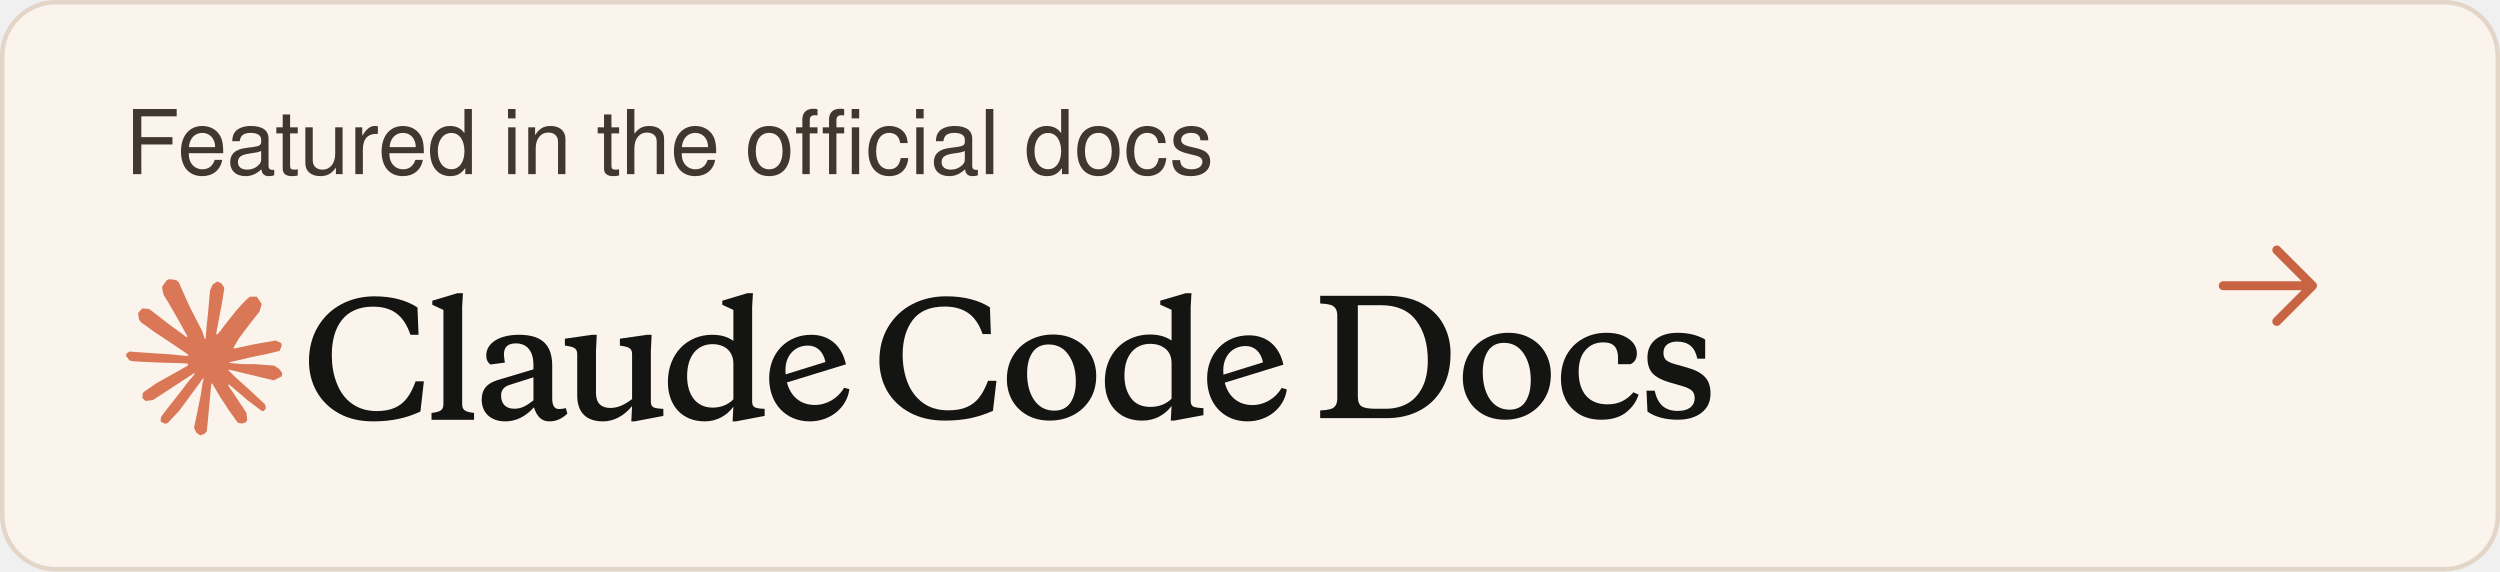
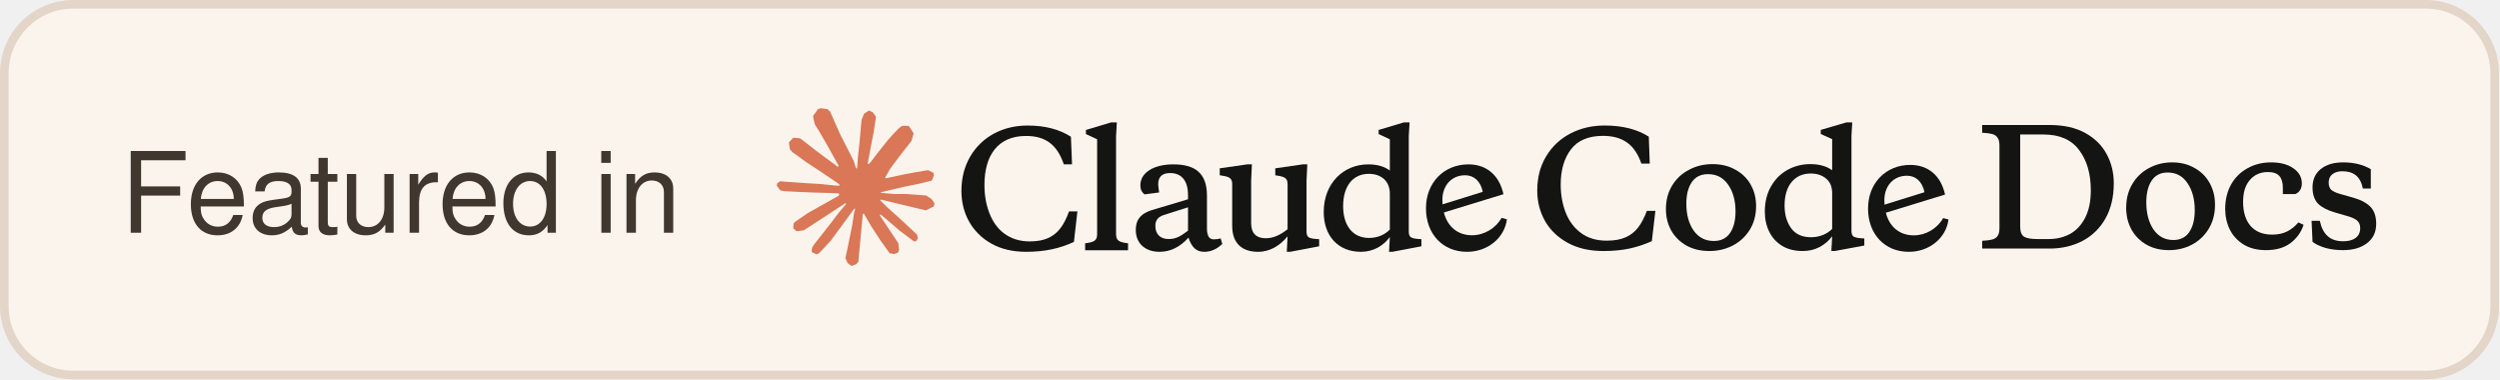
- <svg xmlns="http://www.w3.org/2000/svg" width="560" height="128" viewBox="0 0 560 128" fill="none" role="img" aria-labelledby="title desc">
-   <rect x="0.5" y="0.5" width="559" height="127" rx="12" fill="#faf4ed" stroke="#e3d5c8" stroke-width="1" />
-   <text x="28" y="39" fill="#40372f" font-family="-apple-system, BlinkMacSystemFont, 'Segoe UI', Helvetica, Arial, sans-serif" font-size="20" font-weight="500">Featured in the official docs</text>
-   <svg x="28" y="61" width="355.6" height="39.2" viewBox="0 0 254 28" fill="none">
+ <svg xmlns="http://www.w3.org/2000/svg" width="290" height="44" viewBox="0 0 290 44" fill="none" role="img" aria-labelledby="title desc">
+   <rect x="0.5" y="0.5" width="289" height="43" rx="8" fill="#faf4ed" stroke="#e3d5c8" stroke-width="1" />
+   <text x="14" y="27" fill="#40372f" font-family="-apple-system, BlinkMacSystemFont, 'Segoe UI', Helvetica, Arial, sans-serif" font-size="13" font-weight="500">Featured in</text>
+   <svg x="90" y="11.75" width="186" height="20.5" viewBox="0 0 254 28" fill="none">
    <g clip-path="url(#clip0_1481_1312)">
      <path d="M5.073 17.719L9.991 14.961L10.072 14.72L9.991 14.585H9.748L8.924 14.535L6.113 14.46L3.681 14.36L1.317 14.234L0.723 14.109L0.169 13.369L0.223 13.006L0.723 12.668L1.439 12.73L3.019 12.843L5.397 13.006L7.113 13.106L9.667 13.369H10.072L10.126 13.207L9.991 13.106L9.883 13.006L7.424 11.339L4.762 9.584L3.371 8.568L2.628 8.054L2.249 7.578L2.087 6.525L2.763 5.773L3.681 5.836L3.911 5.898L4.843 6.613L6.829 8.155L9.424 10.06L9.802 10.373L9.954 10.271L9.978 10.198L9.802 9.91L8.397 7.365L6.897 4.77L6.221 3.692L6.046 3.053C5.978 2.785 5.938 2.563 5.938 2.288L6.708 1.235L7.14 1.097L8.181 1.235L8.613 1.611L9.261 3.091L10.302 5.41L11.923 8.568L12.396 9.509L12.653 10.373L12.747 10.637H12.909V10.486L13.044 8.706L13.288 6.525L13.531 3.717L13.612 2.928L14.004 1.975L14.787 1.461L15.395 1.749L15.895 2.464L15.828 2.928L15.531 4.858L14.95 7.879L14.571 9.91H14.787L15.044 9.646L16.071 8.293L17.787 6.137L18.544 5.284L19.435 4.344L20.003 3.893H21.084L21.867 5.071L21.516 6.287L20.408 7.691L19.489 8.882L18.172 10.647L17.355 12.066L17.428 12.183L17.625 12.166L20.597 11.527L22.205 11.238L24.123 10.912L24.988 11.314L25.083 11.727L24.745 12.567L22.691 13.069L20.286 13.557L16.705 14.4L16.666 14.432L16.712 14.502L18.327 14.648L19.016 14.686H20.705L23.853 14.924L24.677 15.463L25.164 16.127L25.083 16.641L23.813 17.28L22.11 16.879L18.125 15.927L16.76 15.588H16.571V15.701L17.706 16.817L19.8 18.697L22.408 21.129L22.543 21.73L22.205 22.207L21.854 22.157L19.557 20.427L18.665 19.65L16.666 17.957H16.53V18.133L16.99 18.81L19.435 22.483L19.557 23.611L19.381 23.974L18.746 24.2L18.057 24.075L16.611 22.056L15.139 19.8L13.95 17.769L13.806 17.86L13.099 25.416L12.774 25.804L12.018 26.093L11.383 25.616L11.045 24.839L11.383 23.297L11.788 21.292L12.112 19.7L12.409 17.719L12.591 17.058L12.575 17.013L12.43 17.038L10.937 19.085L8.667 22.157L6.87 24.075L6.438 24.25L5.695 23.861L5.762 23.172L6.181 22.558L8.667 19.399L10.167 17.431L11.133 16.301L11.124 16.138L11.07 16.133L4.465 20.439L3.29 20.59L2.776 20.113L2.844 19.336L3.087 19.085L5.073 17.719Z" fill="#D97757" />
      <path d="M53.947 5.492V21.073C53.947 22.099 54.473 22.324 55.848 22.499V23.599H49.045V22.499C50.421 22.324 50.946 22.099 50.946 21.073V6.017L49.17 5.191V4.541L53.172 3.341H54.072L53.947 5.492Z" fill="#141413" />
      <path d="M40.241 22.199C41.417 22.199 42.392 22.024 43.168 21.674C44.743 20.973 45.694 19.648 46.494 17.447H47.82L47.269 22.274C45.144 23.274 42.742 23.849 39.716 23.849C37.59 23.849 35.739 23.424 34.189 22.549C31.087 20.823 29.437 17.722 29.437 14.22C29.437 12.144 29.912 10.319 30.837 8.743C32.688 5.592 36.014 3.841 39.916 3.841C42.692 3.841 44.968 4.441 46.794 5.617L46.969 9.993H45.669C44.593 6.817 42.718 5.492 39.666 5.492C35.139 5.492 33.088 8.668 33.088 13.245C33.088 14.871 33.338 16.346 33.864 17.697C34.889 20.423 37.065 22.199 40.241 22.199Z" fill="#141413" />
      <path fill-rule="evenodd" clip-rule="evenodd" d="M69.429 21.874C68.704 21.874 68.354 21.298 68.354 20.173V14.946C68.354 11.369 66.453 9.993 63.026 9.993C60 9.993 57.799 11.244 57.799 13.32C57.799 13.945 58.024 14.42 58.474 14.746L60.775 14.445C60.675 13.745 60.625 13.32 60.625 13.145C60.625 11.969 61.251 11.369 62.526 11.369C64.402 11.369 65.352 12.695 65.352 14.821V15.521L60.6 16.947C59.025 17.372 58.124 17.747 57.524 18.622C57.224 19.073 57.074 19.673 57.074 20.398C57.074 22.424 58.474 23.849 60.85 23.849C62.576 23.849 64.102 23.074 65.427 21.599C65.903 23.074 66.628 23.849 67.928 23.849C68.979 23.849 69.929 23.424 70.78 22.599L70.53 21.724C70.154 21.824 69.804 21.874 69.429 21.874ZM65.352 20.498C64.127 21.424 63.401 21.824 62.276 21.824C60.975 21.824 60.175 21.073 60.175 19.748C60.175 18.847 60.6 18.322 61.501 18.022L65.352 16.797V20.498Z" fill="#141413" />
      <path fill-rule="evenodd" clip-rule="evenodd" d="M110.372 21.223C112.298 21.223 114.124 20.123 115.049 18.472L115.899 18.697C115.524 21.649 112.848 23.849 109.572 23.849C105.72 23.849 103.069 21.023 103.069 16.947C103.069 12.87 105.945 9.993 109.797 9.993C112.673 9.993 114.699 11.719 115.349 14.721L105.908 17.617C106.485 19.858 108.087 21.223 110.372 21.223ZM112.073 14.345C111.723 12.67 110.697 11.719 109.272 11.719C107.146 11.719 105.67 13.32 105.67 15.621C105.67 15.863 105.68 16.098 105.698 16.328L112.073 14.345Z" fill="#141413" />
      <path fill-rule="evenodd" clip-rule="evenodd" d="M100.343 20.598V5.492L100.468 3.341H99.567L95.566 4.541V5.191L97.341 6.017V10.969C96.466 10.319 95.316 9.993 93.94 9.993C89.963 9.993 86.862 13.02 86.862 17.547C86.862 21.273 89.088 23.849 92.764 23.849C94.665 23.849 96.316 22.924 97.341 21.498L97.216 23.849H97.742L102.344 22.974V21.849L101.693 21.799C100.618 21.699 100.343 21.474 100.343 20.598ZM97.341 20.323C96.541 21.148 95.365 21.649 94.04 21.649C91.314 21.649 89.938 19.498 89.938 16.621C89.938 13.395 91.514 11.494 94.015 11.494C95.916 11.494 97.341 12.595 97.341 14.62V20.323Z" fill="#141413" />
      <path d="M84.136 12.57V20.598C84.136 21.474 84.411 21.699 85.486 21.799L86.136 21.849V22.974L81.534 23.849H81.009L81.134 21.398C79.959 22.824 78.383 23.849 76.457 23.849C73.931 23.849 72.355 22.524 72.355 19.723V13.12C72.355 12.294 72.005 11.969 70.83 11.794L70.38 11.719V10.619L74.731 9.993H75.482L75.357 12.57V19.298C75.357 20.973 76.232 21.699 77.658 21.699C78.933 21.699 80.009 21.148 81.134 20.273V13.12C81.134 12.294 80.784 11.969 79.609 11.794L79.183 11.719V10.619L83.535 9.993H84.261L84.136 12.57Z" fill="#141413" />
      <path d="M167.859 23.723H167.324L167.451 21.386C166.925 22.099 166.254 22.67 165.439 23.101C164.64 23.515 163.757 23.723 162.789 23.723C161.532 23.723 160.454 23.457 159.554 22.927C158.653 22.38 157.966 21.635 157.49 20.69C157.014 19.729 156.777 18.652 156.777 17.459C156.777 15.967 157.099 14.65 157.745 13.507C158.39 12.363 159.265 11.485 160.369 10.872C161.473 10.258 162.679 9.952 163.987 9.952C165.396 9.952 166.551 10.275 167.451 10.921V6L165.643 5.179V4.533L169.719 3.34H170.636L170.509 5.478V20.491C170.509 20.922 170.602 21.22 170.789 21.386C170.976 21.535 171.341 21.635 171.884 21.684L172.547 21.734V22.853L167.859 23.723ZM164.063 11.443C162.789 11.443 161.779 11.891 161.031 12.786C160.284 13.681 159.91 14.932 159.91 16.539C159.91 17.964 160.258 19.157 160.955 20.118C161.651 21.063 162.696 21.535 164.088 21.535C164.768 21.535 165.396 21.419 165.974 21.187C166.551 20.955 167.044 20.632 167.451 20.218V14.55C167.451 13.54 167.129 12.769 166.483 12.239C165.838 11.709 165.031 11.443 164.063 11.443Z" fill="#141413" />
      <path d="M147.98 23.723C146.622 23.723 145.424 23.441 144.388 22.877C143.352 22.297 142.545 21.51 141.968 20.516C141.39 19.505 141.102 18.362 141.102 17.086C141.102 15.661 141.433 14.409 142.095 13.332C142.758 12.255 143.649 11.427 144.77 10.847C145.891 10.25 147.131 9.952 148.49 9.952C149.849 9.952 151.046 10.242 152.082 10.822C153.135 11.385 153.95 12.172 154.528 13.183C155.105 14.194 155.394 15.329 155.394 16.589C155.394 18.014 155.063 19.265 154.4 20.342C153.738 21.419 152.838 22.256 151.7 22.852C150.579 23.433 149.339 23.723 147.98 23.723ZM148.694 22.132C149.832 22.132 150.689 21.709 151.267 20.864C151.844 20.019 152.133 18.884 152.133 17.459C152.133 15.735 151.742 14.318 150.961 13.208C150.197 12.098 149.135 11.543 147.776 11.543C146.639 11.543 145.781 11.965 145.203 12.81C144.626 13.656 144.337 14.791 144.337 16.216C144.337 17.939 144.719 19.356 145.484 20.466C146.265 21.577 147.335 22.132 148.694 22.132Z" fill="#141413" />
      <path d="M131.712 22.082C132.901 22.082 133.894 21.908 134.693 21.56C135.491 21.212 136.153 20.698 136.68 20.019C137.206 19.34 137.673 18.453 138.081 17.359H139.431L138.871 22.157C137.784 22.654 136.612 23.043 135.355 23.325C134.115 23.59 132.722 23.723 131.177 23.723C129.003 23.723 127.126 23.292 125.546 22.43C123.967 21.568 122.761 20.408 121.929 18.95C121.113 17.492 120.706 15.893 120.706 14.153C120.706 12.098 121.173 10.292 122.107 8.734C123.058 7.16 124.34 5.95 125.954 5.105C127.585 4.26 129.393 3.837 131.381 3.837C134.2 3.837 136.535 4.425 138.387 5.602L138.54 9.877H137.215C136.671 8.32 135.907 7.201 134.922 6.522C133.937 5.826 132.671 5.478 131.126 5.478C128.816 5.478 127.117 6.199 126.03 7.64C124.96 9.065 124.425 10.913 124.425 13.183C124.425 14.791 124.689 16.274 125.215 17.633C125.742 18.975 126.548 20.052 127.635 20.864C128.739 21.676 130.098 22.082 131.712 22.082Z" fill="#141413" />
      <path fill-rule="evenodd" clip-rule="evenodd" d="M180.396 21.24C182.31 21.24 184.125 20.146 185.044 18.506L185.89 18.73C185.517 21.663 182.857 23.85 179.601 23.85C175.773 23.85 173.138 21.041 173.138 16.989C173.138 12.938 175.996 10.079 179.824 10.079C182.683 10.079 184.696 11.794 185.343 14.777L175.96 17.656C176.533 19.883 178.125 21.24 180.396 21.24ZM182.086 14.404C181.738 12.739 180.719 11.794 179.302 11.794C177.19 11.794 175.723 13.385 175.723 15.672C175.723 15.913 175.733 16.146 175.751 16.375L182.086 14.404Z" fill="#141413" />
      <path d="M248.411 23.583C247.407 23.583 246.487 23.466 245.65 23.232C244.83 22.997 244.144 22.679 243.592 22.278L243.442 18.939H244.747C244.981 20.027 245.399 20.839 246.002 21.374C246.604 21.91 247.416 22.177 248.436 22.177C249.29 22.177 249.951 22.002 250.419 21.65C250.905 21.282 251.147 20.763 251.147 20.094C251.147 19.559 250.972 19.149 250.62 18.864C250.269 18.58 249.708 18.337 248.938 18.136L247.131 17.609C245.96 17.274 245.073 16.814 244.471 16.229C243.885 15.626 243.592 14.764 243.592 13.643C243.592 12.405 244.027 11.434 244.897 10.732C245.767 10.029 246.947 9.677 248.436 9.677C250.143 9.677 251.607 10.037 252.829 10.757V13.819H251.574C251.373 12.865 251.005 12.171 250.47 11.736C249.934 11.301 249.215 11.083 248.311 11.083C247.658 11.083 247.131 11.242 246.73 11.56C246.345 11.861 246.152 12.305 246.152 12.89C246.152 13.376 246.286 13.752 246.554 14.02C246.838 14.271 247.299 14.488 247.934 14.672L249.892 15.225C251.181 15.576 252.135 16.07 252.754 16.706C253.373 17.325 253.682 18.228 253.682 19.416C253.682 20.721 253.197 21.742 252.227 22.479C251.273 23.215 250.001 23.583 248.411 23.583Z" fill="#141413" />
      <path d="M232.585 15.927C232.585 17.551 232.978 18.822 233.764 19.743C234.568 20.663 235.714 21.123 237.203 21.123C238.123 21.123 238.927 20.947 239.613 20.596C240.299 20.228 240.876 19.759 241.345 19.19L242.173 19.567C241.805 20.721 241.119 21.684 240.115 22.453C239.127 23.206 237.822 23.583 236.199 23.583C234.827 23.583 233.656 23.29 232.685 22.704C231.714 22.102 230.978 21.307 230.476 20.32C229.991 19.316 229.748 18.228 229.748 17.057C229.748 15.601 230.058 14.313 230.677 13.191C231.313 12.07 232.183 11.209 233.287 10.606C234.392 9.987 235.638 9.677 237.027 9.677C238.483 9.677 239.654 9.987 240.541 10.606C241.445 11.225 241.897 12.028 241.897 13.016C241.897 13.417 241.805 13.769 241.621 14.07C241.437 14.354 241.186 14.564 240.868 14.697H238.885V13.668C238.885 12.865 238.701 12.254 238.333 11.836C237.964 11.418 237.362 11.209 236.525 11.209C235.337 11.209 234.383 11.627 233.664 12.464C232.944 13.284 232.585 14.438 232.585 15.927Z" fill="#141413" />
      <path d="M220.831 23.583C219.492 23.583 218.312 23.299 217.292 22.73C216.271 22.144 215.476 21.349 214.907 20.345C214.338 19.324 214.054 18.17 214.054 16.881C214.054 15.442 214.38 14.179 215.033 13.091C215.685 12.003 216.564 11.167 217.668 10.581C218.773 9.979 219.994 9.677 221.333 9.677C222.672 9.677 223.851 9.97 224.872 10.556C225.909 11.125 226.713 11.92 227.282 12.941C227.851 13.961 228.135 15.107 228.135 16.379C228.135 17.818 227.809 19.082 227.156 20.169C226.503 21.257 225.617 22.102 224.495 22.704C223.391 23.29 222.17 23.583 220.831 23.583ZM221.534 21.977C222.655 21.977 223.5 21.55 224.069 20.696C224.638 19.843 224.922 18.697 224.922 17.258C224.922 15.517 224.537 14.087 223.768 12.966C223.015 11.845 221.969 11.284 220.63 11.284C219.509 11.284 218.664 11.711 218.095 12.564C217.526 13.417 217.242 14.564 217.242 16.003C217.242 17.743 217.618 19.174 218.371 20.295C219.141 21.416 220.195 21.977 221.534 21.977Z" fill="#141413" />
      <path d="M201.898 3.754C204.14 3.754 206.022 4.172 207.545 5.009C209.068 5.846 210.206 6.967 210.959 8.372C211.712 9.761 212.088 11.301 212.088 12.991C212.088 15.166 211.645 17.032 210.758 18.588C209.871 20.144 208.658 21.324 207.118 22.127C205.579 22.93 203.847 23.332 201.923 23.332H191.23V22.102C191.916 22.069 192.443 22.002 192.811 21.901C193.196 21.801 193.481 21.617 193.665 21.349C193.865 21.065 193.966 20.655 193.966 20.119V6.967C193.966 6.431 193.865 6.03 193.665 5.762C193.481 5.477 193.196 5.285 192.811 5.185C192.443 5.084 191.916 5.017 191.23 4.984V3.754H201.898ZM197.254 19.868C197.254 20.655 197.455 21.182 197.856 21.45C198.275 21.701 198.994 21.826 200.015 21.826H201.747C203.035 21.826 204.182 21.55 205.186 20.998C206.19 20.429 206.984 19.567 207.57 18.412C208.156 17.258 208.449 15.819 208.449 14.095C208.449 11.485 207.83 9.36 206.591 7.72C205.37 6.08 203.487 5.26 200.944 5.26H197.254V19.868Z" fill="#141413" />
    </g>
    <defs>
      <clipPath id="clip0_1481_1312">
        <rect width="254" height="28" fill="white" />
      </clipPath>
    </defs>
  </svg>
-   <path d="M498 64h20m-8-8 8 8-8 8" stroke="#c96442" stroke-width="2" stroke-linecap="round" stroke-linejoin="round" />
</svg>
